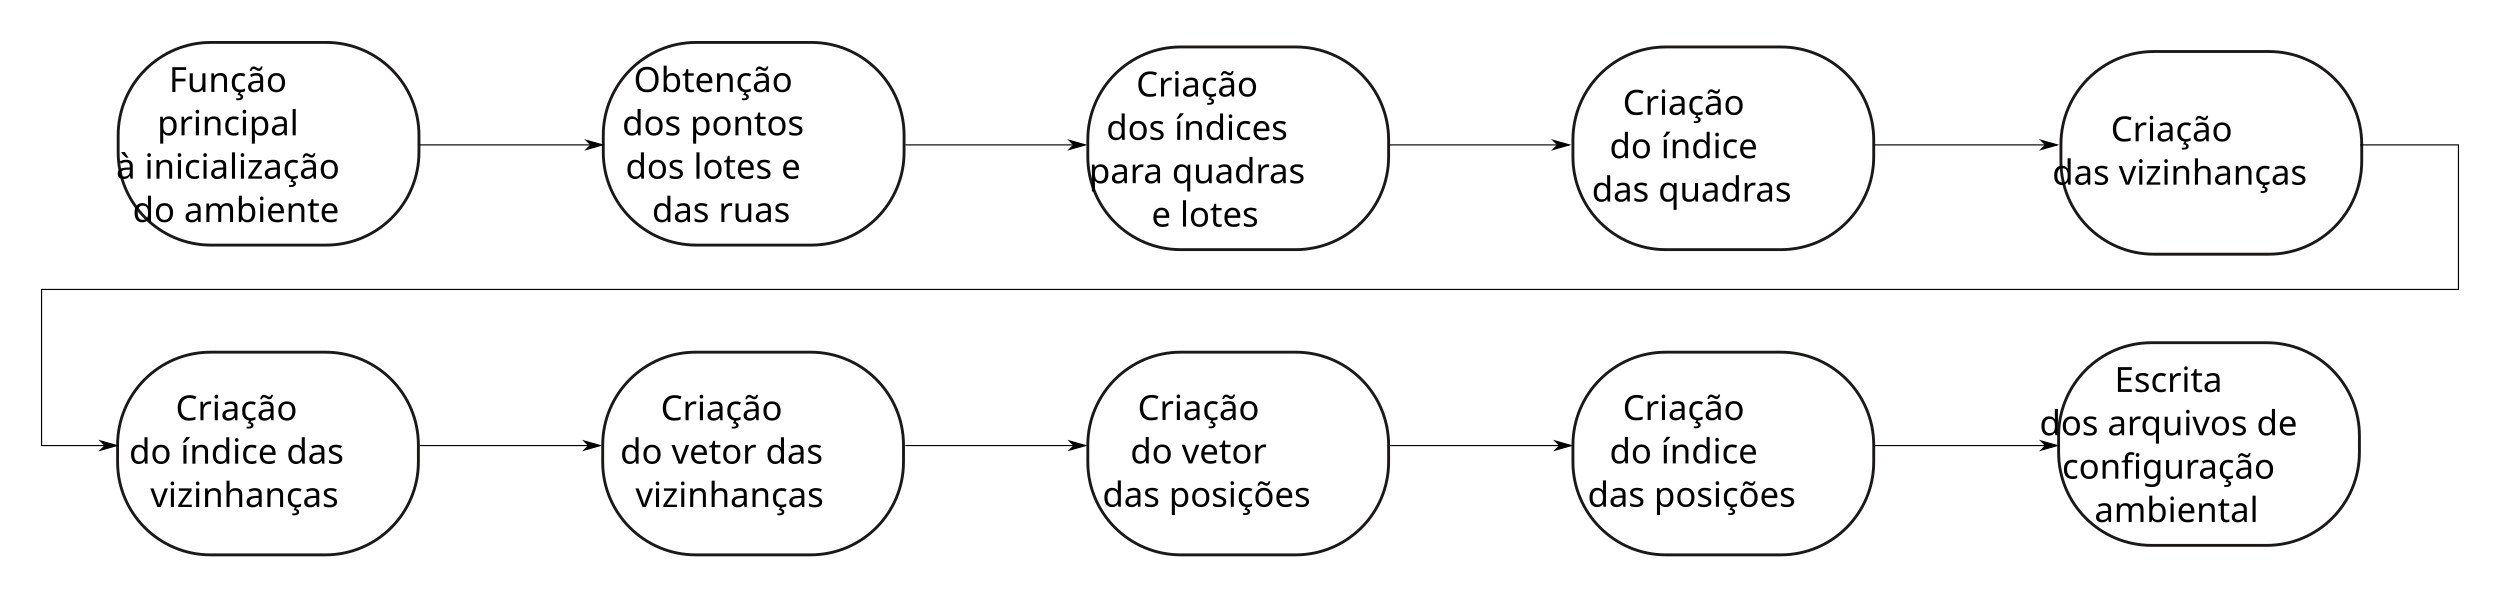
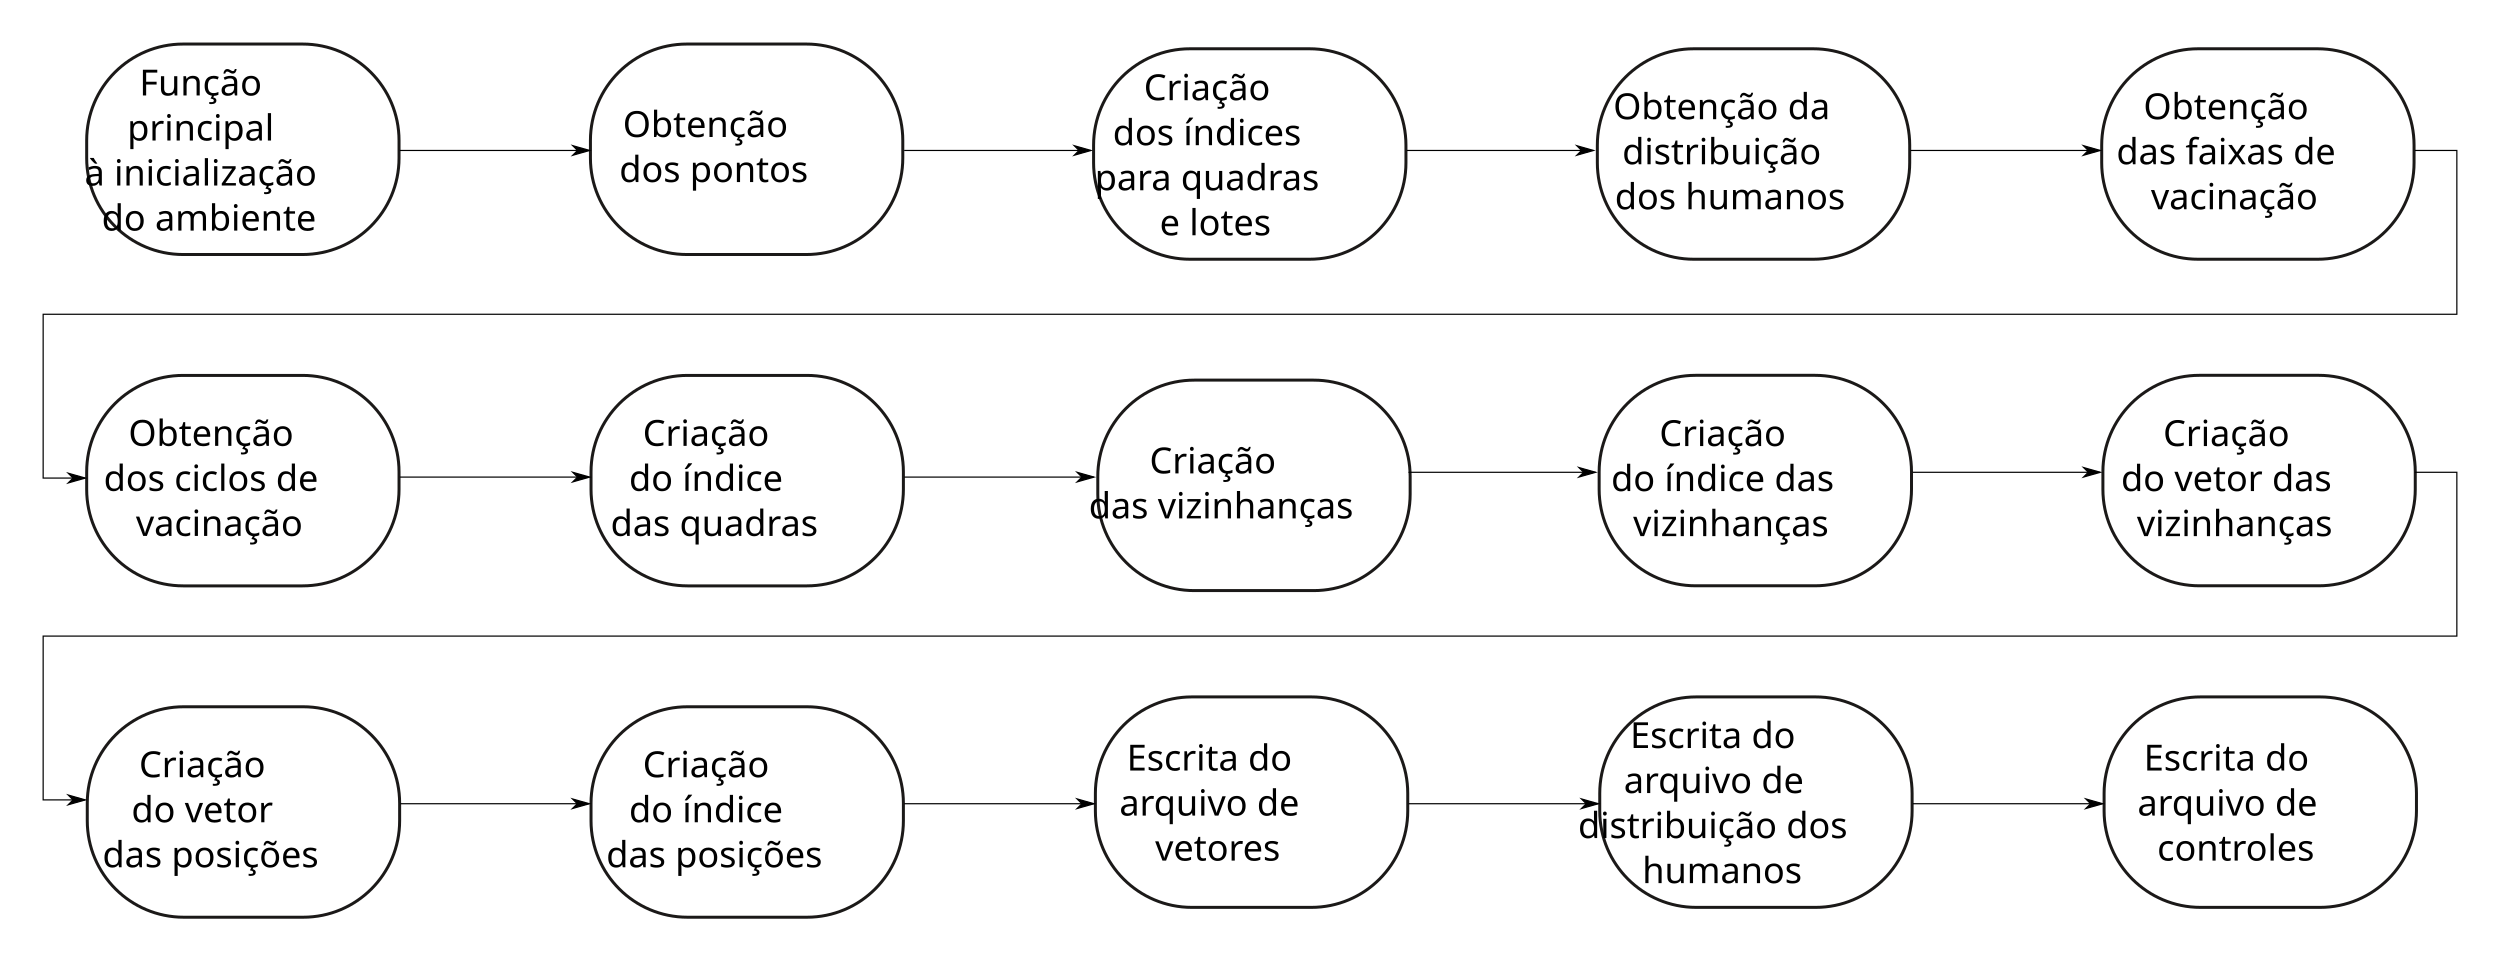
- <svg xmlns="http://www.w3.org/2000/svg" width="610.127mm" height="145.767mm" viewBox="0 0 2161.866 516.496" id="svg2" version="1.1">
+ <svg xmlns="http://www.w3.org/2000/svg" width="587.547mm" height="225.918mm" viewBox="0 0 2081.859 800.496" id="svg2" version="1.1">
  <defs id="defs4">
+     <marker orient="auto" refY="0" refX="0" id="marker9437" style="overflow:visible">
+       <path id="path9439" d="M 0,0 5,-5 -12.5,0 5,5 0,0 Z" style="fill:#000000;fill-opacity:1;fill-rule:evenodd;stroke:#000000;stroke-width:1pt;stroke-opacity:1" transform="matrix(-0.8,0,0,-0.8,-10,0)" />
+     </marker>
+     <marker style="overflow:visible" id="marker9161" refX="0" refY="0" orient="auto">
+       <path transform="matrix(-0.8,0,0,-0.8,-10,0)" style="fill:#000000;fill-opacity:1;fill-rule:evenodd;stroke:#000000;stroke-width:1pt;stroke-opacity:1" d="M 0,0 5,-5 -12.5,0 5,5 0,0 Z" id="path9163" />
+     </marker>
+     <marker orient="auto" refY="0" refX="0" id="marker5676" style="overflow:visible">
+       <path id="path5678" d="M 0,0 5,-5 -12.5,0 5,5 0,0 Z" style="fill:#000000;fill-opacity:1;fill-rule:evenodd;stroke:#000000;stroke-width:1pt;stroke-opacity:1" transform="matrix(-0.8,0,0,-0.8,-10,0)" />
+     </marker>
+     <marker orient="auto" refY="0" refX="0" id="marker5425" style="overflow:visible">
+       <path id="path5427" d="M 0,0 5,-5 -12.5,0 5,5 0,0 Z" style="fill:#000000;fill-opacity:1;fill-rule:evenodd;stroke:#000000;stroke-width:1pt;stroke-opacity:1" transform="matrix(-0.8,0,0,-0.8,-10,0)" />
+     </marker>
+     <marker orient="auto" refY="0" refX="0" id="marker4927" style="overflow:visible">
+       <path id="path4929" d="M 0,0 5,-5 -12.5,0 5,5 0,0 Z" style="fill:#000000;fill-opacity:1;fill-rule:evenodd;stroke:#000000;stroke-width:1pt;stroke-opacity:1" transform="matrix(-0.8,0,0,-0.8,-10,0)" />
+     </marker>
+     <marker orient="auto" refY="0" refX="0" id="marker4594" style="overflow:visible">
+       <path id="path4596" d="M 0,0 5,-5 -12.5,0 5,5 0,0 Z" style="fill:#000000;fill-opacity:1;fill-rule:evenodd;stroke:#000000;stroke-width:1pt;stroke-opacity:1" transform="matrix(-0.8,0,0,-0.8,-10,0)" />
+     </marker>
    <marker orient="auto" refY="0" refX="0" id="marker5680" style="overflow:visible">
      <path id="path5682" d="M 0,0 5,-5 -12.5,0 5,5 0,0 Z" style="fill:#000000;fill-opacity:1;fill-rule:evenodd;stroke:#000000;stroke-width:1pt;stroke-opacity:1" transform="matrix(-0.8,0,0,-0.8,-10,0)" />
    </marker>
    <marker orient="auto" refY="0" refX="0" id="marker5406" style="overflow:visible">
      <path id="path5408" d="M 0,0 5,-5 -12.5,0 5,5 0,0 Z" style="fill:#000000;fill-opacity:1;fill-rule:evenodd;stroke:#000000;stroke-width:1pt;stroke-opacity:1" transform="matrix(-0.8,0,0,-0.8,-10,0)" />
    </marker>
    <marker orient="auto" refY="0" refX="0" id="Arrow1Lend" style="overflow:visible">
      <path id="path4777" d="M 0,0 5,-5 -12.5,0 5,5 0,0 Z" style="fill-rule:evenodd;stroke:#000000;stroke-width:1pt" transform="matrix(-0.8,0,0,-0.8,-10,0)" />
    </marker>
    <marker style="overflow:visible" id="marker8081" refX="0" refY="0" orient="auto">
      <path transform="matrix(-0.8,0,0,-0.8,-10,0)" style="fill:#000000;fill-opacity:1;fill-rule:evenodd;stroke:#000000;stroke-width:1pt;stroke-opacity:1" d="M 0,0 5,-5 -12.5,0 5,5 0,0 Z" id="path8083" />
    </marker>
    <marker style="overflow:visible" id="marker7903" refX="0" refY="0" orient="auto">
      <path transform="matrix(-0.8,0,0,-0.8,-10,0)" style="fill:#000000;fill-opacity:1;fill-rule:evenodd;stroke:#000000;stroke-width:1pt;stroke-opacity:1" d="M 0,0 5,-5 -12.5,0 5,5 0,0 Z" id="path7905" />
    </marker>
    <marker style="overflow:visible" id="marker7731" refX="0" refY="0" orient="auto">
      <path transform="matrix(-0.8,0,0,-0.8,-10,0)" style="fill:#000000;fill-opacity:1;fill-rule:evenodd;stroke:#000000;stroke-width:1pt;stroke-opacity:1" d="M 0,0 5,-5 -12.5,0 5,5 0,0 Z" id="path7733" />
    </marker>
    <marker style="overflow:visible" id="marker7565" refX="0" refY="0" orient="auto">
      <path transform="matrix(-0.8,0,0,-0.8,-10,0)" style="fill:#000000;fill-opacity:1;fill-rule:evenodd;stroke:#000000;stroke-width:1pt;stroke-opacity:1" d="M 0,0 5,-5 -12.5,0 5,5 0,0 Z" id="path7567" />
    </marker>
    <marker style="overflow:visible" id="marker7405" refX="0" refY="0" orient="auto">
      <path transform="matrix(-0.8,0,0,-0.8,-10,0)" style="fill:#000000;fill-opacity:1;fill-rule:evenodd;stroke:#000000;stroke-width:1pt;stroke-opacity:1" d="M 0,0 5,-5 -12.5,0 5,5 0,0 Z" id="path7407" />
    </marker>
    <marker style="overflow:visible" id="marker7251" refX="0" refY="0" orient="auto">
      <path transform="matrix(-0.8,0,0,-0.8,-10,0)" style="fill:#000000;fill-opacity:1;fill-rule:evenodd;stroke:#000000;stroke-width:1pt;stroke-opacity:1" d="M 0,0 5,-5 -12.5,0 5,5 0,0 Z" id="path7253" />
    </marker>
    <marker style="overflow:visible" id="marker7103" refX="0" refY="0" orient="auto">
      <path transform="matrix(-0.8,0,0,-0.8,-10,0)" style="fill:#000000;fill-opacity:1;fill-rule:evenodd;stroke:#000000;stroke-width:1pt;stroke-opacity:1" d="M 0,0 5,-5 -12.5,0 5,5 0,0 Z" id="path7105" />
    </marker>
    <marker style="overflow:visible" id="marker6961" refX="0" refY="0" orient="auto">
      <path transform="matrix(-0.8,0,0,-0.8,-10,0)" style="fill:#000000;fill-opacity:1;fill-rule:evenodd;stroke:#000000;stroke-width:1pt;stroke-opacity:1" d="M 0,0 5,-5 -12.5,0 5,5 0,0 Z" id="path6963" />
    </marker>
    <marker style="overflow:visible" id="marker6825" refX="0" refY="0" orient="auto">
      <path transform="matrix(-0.8,0,0,-0.8,-10,0)" style="fill:#000000;fill-opacity:1;fill-rule:evenodd;stroke:#000000;stroke-width:1pt;stroke-opacity:1" d="M 0,0 5,-5 -12.5,0 5,5 0,0 Z" id="path6827" />
    </marker>
    <marker style="overflow:visible" id="marker6695" refX="0" refY="0" orient="auto">
      <path transform="matrix(-0.8,0,0,-0.8,-10,0)" style="fill:#000000;fill-opacity:1;fill-rule:evenodd;stroke:#000000;stroke-width:1pt;stroke-opacity:1" d="M 0,0 5,-5 -12.5,0 5,5 0,0 Z" id="path6697" />
    </marker>
    <marker style="overflow:visible" id="marker6571" refX="0" refY="0" orient="auto">
      <path transform="matrix(-0.8,0,0,-0.8,-10,0)" style="fill:#000000;fill-opacity:1;fill-rule:evenodd;stroke:#000000;stroke-width:1pt;stroke-opacity:1" d="M 0,0 5,-5 -12.5,0 5,5 0,0 Z" id="path6573" />
    </marker>
    <marker style="overflow:visible" id="marker6341" refX="0" refY="0" orient="auto">
      <path transform="matrix(-0.8,0,0,-0.8,-10,0)" style="fill:#000000;fill-opacity:1;fill-rule:evenodd;stroke:#000000;stroke-width:1pt;stroke-opacity:1" d="M 0,0 5,-5 -12.5,0 5,5 0,0 Z" id="path6343" />
    </marker>
    <marker style="overflow:visible" id="marker6135" refX="0" refY="0" orient="auto">
      <path transform="matrix(-0.8,0,0,-0.8,-10,0)" style="fill:#000000;fill-opacity:1;fill-rule:evenodd;stroke:#000000;stroke-width:1pt;stroke-opacity:1" d="M 0,0 5,-5 -12.5,0 5,5 0,0 Z" id="path6137" />
    </marker>
    <marker style="overflow:visible" id="marker6041" refX="0" refY="0" orient="auto">
      <path transform="matrix(-0.8,0,0,-0.8,-10,0)" style="fill:#000000;fill-opacity:1;fill-rule:evenodd;stroke:#000000;stroke-width:1pt;stroke-opacity:1" d="M 0,0 5,-5 -12.5,0 5,5 0,0 Z" id="path6043" />
    </marker>
    <marker style="overflow:visible" id="marker5953" refX="0" refY="0" orient="auto">
      <path transform="matrix(-0.8,0,0,-0.8,-10,0)" style="fill:#000000;fill-opacity:1;fill-rule:evenodd;stroke:#000000;stroke-width:1pt;stroke-opacity:1" d="M 0,0 5,-5 -12.5,0 5,5 0,0 Z" id="path5955" />
    </marker>
    <marker style="overflow:visible" id="marker5871" refX="0" refY="0" orient="auto">
      <path transform="matrix(-0.8,0,0,-0.8,-10,0)" style="fill:#000000;fill-opacity:1;fill-rule:evenodd;stroke:#000000;stroke-width:1pt;stroke-opacity:1" d="M 0,0 5,-5 -12.5,0 5,5 0,0 Z" id="path5873" />
    </marker>
    <marker style="overflow:visible" id="marker5795" refX="0" refY="0" orient="auto">
      <path transform="matrix(-0.8,0,0,-0.8,-10,0)" style="fill:#000000;fill-opacity:1;fill-rule:evenodd;stroke:#000000;stroke-width:1pt;stroke-opacity:1" d="M 0,0 5,-5 -12.5,0 5,5 0,0 Z" id="path5797" />
    </marker>
    <marker style="overflow:visible" id="marker5725" refX="0" refY="0" orient="auto">
      <path transform="matrix(-0.8,0,0,-0.8,-10,0)" style="fill:#000000;fill-opacity:1;fill-rule:evenodd;stroke:#000000;stroke-width:1pt;stroke-opacity:1" d="M 0,0 5,-5 -12.5,0 5,5 0,0 Z" id="path5727" />
    </marker>
    <marker style="overflow:visible" id="marker5661" refX="0" refY="0" orient="auto">
      <path transform="matrix(-0.8,0,0,-0.8,-10,0)" style="fill:#000000;fill-opacity:1;fill-rule:evenodd;stroke:#000000;stroke-width:1pt;stroke-opacity:1" d="M 0,0 5,-5 -12.5,0 5,5 0,0 Z" id="path5663" />
    </marker>
    <marker style="overflow:visible" id="marker5603" refX="0" refY="0" orient="auto">
      <path transform="matrix(-0.8,0,0,-0.8,-10,0)" style="fill:#000000;fill-opacity:1;fill-rule:evenodd;stroke:#000000;stroke-width:1pt;stroke-opacity:1" d="M 0,0 5,-5 -12.5,0 5,5 0,0 Z" id="path5605" />
    </marker>
    <marker style="overflow:visible" id="marker5551" refX="0" refY="0" orient="auto">
      <path transform="matrix(-0.8,0,0,-0.8,-10,0)" style="fill:#000000;fill-opacity:1;fill-rule:evenodd;stroke:#000000;stroke-width:1pt;stroke-opacity:1" d="M 0,0 5,-5 -12.5,0 5,5 0,0 Z" id="path5553" />
    </marker>
    <marker style="overflow:visible" id="marker5505" refX="0" refY="0" orient="auto">
      <path transform="matrix(-0.8,0,0,-0.8,-10,0)" style="fill:#000000;fill-opacity:1;fill-rule:evenodd;stroke:#000000;stroke-width:1pt;stroke-opacity:1" d="M 0,0 5,-5 -12.5,0 5,5 0,0 Z" id="path5507" />
    </marker>
    <marker style="overflow:visible" id="marker5465" refX="0" refY="0" orient="auto">
      <path transform="matrix(-0.8,0,0,-0.8,-10,0)" style="fill:#000000;fill-opacity:1;fill-rule:evenodd;stroke:#000000;stroke-width:1pt;stroke-opacity:1" d="M 0,0 5,-5 -12.5,0 5,5 0,0 Z" id="path5467" />
    </marker>
    <marker style="overflow:visible" id="marker5431" refX="0" refY="0" orient="auto">
      <path transform="matrix(-0.8,0,0,-0.8,-10,0)" style="fill:#000000;fill-opacity:1;fill-rule:evenodd;stroke:#000000;stroke-width:1pt;stroke-opacity:1" d="M 0,0 5,-5 -12.5,0 5,5 0,0 Z" id="path5433" />
    </marker>
    <marker style="overflow:visible" id="marker5403" refX="0" refY="0" orient="auto">
      <path transform="matrix(-0.8,0,0,-0.8,-10,0)" style="fill:#000000;fill-opacity:1;fill-rule:evenodd;stroke:#000000;stroke-width:1pt;stroke-opacity:1" d="M 0,0 5,-5 -12.5,0 5,5 0,0 Z" id="path5405" />
    </marker>
    <marker style="overflow:visible" id="marker5381" refX="0" refY="0" orient="auto">
      <path transform="matrix(-0.8,0,0,-0.8,-10,0)" style="fill:#000000;fill-opacity:1;fill-rule:evenodd;stroke:#000000;stroke-width:1pt;stroke-opacity:1" d="M 0,0 5,-5 -12.5,0 5,5 0,0 Z" id="path5383" />
    </marker>
  </defs>
-   <g id="layer1" transform="translate(49.5893,450.0672)">
+   <g id="layer1" transform="translate(19.58579,450.0673)">
    <text xml:space="preserve" style="font-style:normal;font-weight:normal;font-size:30px;line-height:125%;font-family:sans-serif;text-align:center;letter-spacing:0px;word-spacing:0px;writing-mode:lr-tb;text-anchor:middle;fill:#000000;fill-opacity:1;stroke:none;stroke-width:1px;stroke-linecap:butt;stroke-linejoin:miter;stroke-opacity:1" x="109.602" y="131.608" id="text4138">
      <tspan id="tspan4140" x="109.602" y="131.608" />
    </text>
    <g id="g4633" transform="translate(-21.1493,-496)">
      <rect ry="80.307" y="82.616" x="73.741" height="175.261" width="260.114" id="rect4136" style="fill:none;fill-opacity:1;stroke:#1b1918;stroke-width:2.5;stroke-linecap:butt;stroke-linejoin:bevel;stroke-miterlimit:4;stroke-dasharray:none;stroke-dashoffset:0;stroke-opacity:1" />
      <text id="text4142" y="125.437" x="202.897" style="font-style:normal;font-weight:normal;font-size:30px;line-height:125%;font-family:sans-serif;text-align:center;letter-spacing:0px;word-spacing:0px;writing-mode:lr-tb;text-anchor:middle;fill:#000000;fill-opacity:1;stroke:none;stroke-width:1px;stroke-linecap:butt;stroke-linejoin:miter;stroke-opacity:1" xml:space="preserve">
        <tspan y="125.437" x="207.673" id="tspan4144">Função </tspan>
        <tspan id="tspan4150" y="162.937" x="207.673">principal </tspan>
        <tspan id="tspan4146" y="200.437" x="207.673">à inicialização </tspan>
        <tspan id="tspan4148" y="237.937" x="202.897">do ambiente</tspan>
      </text>
    </g>
    <g id="g4641" transform="translate(-1.649223,-496)">
      <rect style="fill:none;fill-opacity:1;stroke:#1b1918;stroke-width:2.5;stroke-linecap:butt;stroke-linejoin:bevel;stroke-miterlimit:4;stroke-dasharray:none;stroke-dashoffset:0;stroke-opacity:1" id="rect4152" width="260.114" height="175.261" x="473.741" y="82.616" ry="80.307" />
-       <text xml:space="preserve" style="font-style:normal;font-weight:normal;font-size:30px;line-height:125%;font-family:sans-serif;text-align:center;letter-spacing:0px;word-spacing:0px;writing-mode:lr-tb;text-anchor:middle;fill:#000000;fill-opacity:1;stroke:none;stroke-width:1px;stroke-linecap:butt;stroke-linejoin:miter;stroke-opacity:1" x="602.971" y="125.437" id="text4154">
-         <tspan x="607.746" y="125.437" id="tspan4162">Obtenção </tspan>
-         <tspan id="tspan4173" x="607.746" y="162.937">dos pontos </tspan>
-         <tspan id="tspan4177" x="607.746" y="200.437">dos lotes e </tspan>
-         <tspan id="tspan4181" x="602.971" y="237.937">das ruas</tspan>
+       <text xml:space="preserve" style="font-style:normal;font-weight:normal;font-size:30px;line-height:125%;font-family:sans-serif;text-align:center;letter-spacing:0px;word-spacing:0px;writing-mode:lr-tb;text-anchor:middle;fill:#000000;fill-opacity:1;stroke:none;stroke-width:1px;stroke-linecap:butt;stroke-linejoin:miter;stroke-opacity:1" x="603.71" y="160.029" id="text4154">
+         <tspan x="608.486" y="160.029" id="tspan4162">Obtenção </tspan>
+         <tspan id="tspan4181" x="603.71" y="197.529">dos pontos</tspan>
      </text>
    </g>
    <flowRoot xml:space="preserve" id="flowRoot4283" style="font-style:normal;font-weight:normal;font-size:30px;line-height:125%;font-family:sans-serif;text-align:center;letter-spacing:0px;word-spacing:0px;writing-mode:lr-tb;text-anchor:middle;fill:#000000;fill-opacity:1;stroke:none;stroke-width:1px;stroke-linecap:butt;stroke-linejoin:miter;stroke-opacity:1">
      <flowRegion id="flowRegion4285">
        <rect id="rect4287" width="486.894" height="332.34" x="2272.843" y="38.169" />
      </flowRegion>
      <flowPara id="flowPara4289" />
    </flowRoot>
    <g id="g4690" transform="translate(817.3508,-752.066)">
      <rect ry="80.307" y="342.616" x="73.741" height="175.261" width="260.114" id="rect4299" style="fill:none;fill-opacity:1;stroke:#1b1918;stroke-width:2.5;stroke-linecap:butt;stroke-linejoin:bevel;stroke-miterlimit:4;stroke-dasharray:none;stroke-dashoffset:0;stroke-opacity:1" />
      <text id="text4301" y="385.437" x="202.436" style="font-style:normal;font-weight:normal;font-size:30px;line-height:125%;font-family:sans-serif;text-align:center;letter-spacing:0px;word-spacing:0px;writing-mode:lr-tb;text-anchor:middle;fill:#000000;fill-opacity:1;stroke:none;stroke-width:1px;stroke-linecap:butt;stroke-linejoin:miter;stroke-opacity:1" xml:space="preserve">
        <tspan y="385.437" x="207.211" id="tspan4309">Criação </tspan>
        <tspan id="tspan4318" y="422.937" x="207.211">dos índices </tspan>
        <tspan id="tspan4320" y="460.437" x="207.211">para quadras </tspan>
        <tspan id="tspan4322" y="497.937" x="202.436">e lotes</tspan>
      </text>
    </g>
-     <g id="g4698" transform="translate(816.8508,-752.066)">
+     <g id="g4698" transform="translate(-21.1492,-480.066)">
      <rect style="fill:none;fill-opacity:1;stroke:#1b1918;stroke-width:2.5;stroke-linecap:butt;stroke-linejoin:bevel;stroke-miterlimit:4;stroke-dasharray:none;stroke-dashoffset:0;stroke-opacity:1" id="rect4336" width="260.114" height="175.261" x="493.741" y="342.616" ry="80.307" />
      <text xml:space="preserve" style="font-style:normal;font-weight:normal;font-size:30px;line-height:125%;font-family:sans-serif;text-align:center;letter-spacing:0px;word-spacing:0px;writing-mode:lr-tb;text-anchor:middle;fill:#000000;fill-opacity:1;stroke:none;stroke-width:1px;stroke-linecap:butt;stroke-linejoin:miter;stroke-opacity:1" x="623.71" y="401.279" id="text4338">
        <tspan id="tspan4340" x="628.486" y="401.279">Criação </tspan>
        <tspan x="628.486" y="438.779" id="tspan4346">do índice </tspan>
        <tspan id="tspan4353" x="623.71" y="476.279">das quadras</tspan>
      </text>
    </g>
    <flowRoot xml:space="preserve" id="flowRoot4377" style="font-style:normal;font-weight:normal;font-size:30px;line-height:125%;font-family:sans-serif;text-align:center;letter-spacing:0px;word-spacing:0px;writing-mode:lr-tb;text-anchor:middle;fill:#000000;fill-opacity:1;stroke:none;stroke-width:1px;stroke-linecap:butt;stroke-linejoin:miter;stroke-opacity:1">
      <flowRegion id="flowRegion4379">
        <rect id="rect4381" width="431.335" height="290.924" x="1154.604" y="267.474" />
      </flowRegion>
      <flowPara id="flowPara4383" />
    </flowRoot>
-     <g id="g4705" transform="translate(878.8508,-748.132)">
+     <g id="g4705" transform="translate(40.85077,-476.132)">
      <rect ry="80.307" y="342.616" x="853.741" height="175.261" width="260.114" id="rect4355" style="fill:none;fill-opacity:1;stroke:#1b1918;stroke-width:2.5;stroke-linecap:butt;stroke-linejoin:bevel;stroke-miterlimit:4;stroke-dasharray:none;stroke-dashoffset:0;stroke-opacity:1" />
      <text id="text4357" y="420.256" x="983.71" style="font-style:normal;font-weight:normal;font-size:30px;line-height:125%;font-family:sans-serif;text-align:center;letter-spacing:0px;word-spacing:0px;writing-mode:lr-tb;text-anchor:middle;fill:#000000;fill-opacity:1;stroke:none;stroke-width:1px;stroke-linecap:butt;stroke-linejoin:miter;stroke-opacity:1" xml:space="preserve">
        <tspan y="420.256" x="988.486" id="tspan4359">Criação </tspan>
        <tspan y="457.756" x="983.71" id="tspan4363">das vizinhanças</tspan>
      </text>
    </g>
-     <rect ry="80.307" y="-145.516" x="52.092" height="175.261" width="260.114" id="rect4367" style="fill:none;fill-opacity:1;stroke:#1b1918;stroke-width:2.5;stroke-linecap:butt;stroke-linejoin:bevel;stroke-miterlimit:4;stroke-dasharray:none;stroke-dashoffset:0;stroke-opacity:1" />
-     <text id="text4369" y="-86.626" x="181.321" style="font-style:normal;font-weight:normal;font-size:30px;line-height:125%;font-family:sans-serif;text-align:center;letter-spacing:0px;word-spacing:0px;writing-mode:lr-tb;text-anchor:middle;fill:#000000;fill-opacity:1;stroke:none;stroke-width:1px;stroke-linecap:butt;stroke-linejoin:miter;stroke-opacity:1" xml:space="preserve">
-       <tspan y="-86.626" x="186.097" id="tspan4371">Criação </tspan>
-       <tspan y="-49.126" x="186.097" id="tspan4375">do índice das </tspan>
-       <tspan y="-11.626" x="181.321" id="tspan4594">vizinhanças</tspan>
-     </text>
-     <rect style="fill:none;fill-opacity:1;stroke:#1b1918;stroke-width:2.5;stroke-linecap:butt;stroke-linejoin:bevel;stroke-miterlimit:4;stroke-dasharray:none;stroke-dashoffset:0;stroke-opacity:1" id="rect4385" width="260.114" height="175.261" x="471.592" y="-145.516" ry="80.307" />
-     <text xml:space="preserve" style="font-style:normal;font-weight:normal;font-size:30px;line-height:125%;font-family:sans-serif;text-align:center;letter-spacing:0px;word-spacing:0px;writing-mode:lr-tb;text-anchor:middle;fill:#000000;fill-opacity:1;stroke:none;stroke-width:1px;stroke-linecap:butt;stroke-linejoin:miter;stroke-opacity:1" x="600.821" y="-86.626" id="text4387">
-       <tspan id="tspan4389" x="605.597" y="-86.626">Criação </tspan>
-       <tspan x="605.597" y="-49.126" id="tspan4397">do vetor das </tspan>
-       <tspan x="600.821" y="-11.626" id="tspan4601">vizinhanças</tspan>
-     </text>
-     <g id="g4725" transform="translate(-1082.649,-488.132)">
+     <rect ry="80.307" y="-137.516" x="1312.092" height="175.261" width="260.114" id="rect4367" style="fill:none;fill-opacity:1;stroke:#1b1918;stroke-width:2.5;stroke-linecap:butt;stroke-linejoin:bevel;stroke-miterlimit:4;stroke-dasharray:none;stroke-dashoffset:0;stroke-opacity:1" />
+     <text id="text4369" y="-78.626" x="1441.321" style="font-style:normal;font-weight:normal;font-size:30px;line-height:125%;font-family:sans-serif;text-align:center;letter-spacing:0px;word-spacing:0px;writing-mode:lr-tb;text-anchor:middle;fill:#000000;fill-opacity:1;stroke:none;stroke-width:1px;stroke-linecap:butt;stroke-linejoin:miter;stroke-opacity:1" xml:space="preserve">
+       <tspan y="-78.626" x="1446.097" id="tspan4371">Criação </tspan>
+       <tspan y="-41.126" x="1446.097" id="tspan4375">do índice das </tspan>
+       <tspan y="-3.626" x="1441.321" id="tspan4594">vizinhanças</tspan>
+     </text>
+     <rect style="fill:none;fill-opacity:1;stroke:#1b1918;stroke-width:2.5;stroke-linecap:butt;stroke-linejoin:bevel;stroke-miterlimit:4;stroke-dasharray:none;stroke-dashoffset:0;stroke-opacity:1" id="rect4385" width="260.114" height="175.261" x="1731.592" y="-137.516" ry="80.307" />
+     <text xml:space="preserve" style="font-style:normal;font-weight:normal;font-size:30px;line-height:125%;font-family:sans-serif;text-align:center;letter-spacing:0px;word-spacing:0px;writing-mode:lr-tb;text-anchor:middle;fill:#000000;fill-opacity:1;stroke:none;stroke-width:1px;stroke-linecap:butt;stroke-linejoin:miter;stroke-opacity:1" x="1860.821" y="-78.626" id="text4387">
+       <tspan id="tspan4389" x="1865.597" y="-78.626">Criação </tspan>
+       <tspan x="1865.597" y="-41.126" id="tspan4397">do vetor das </tspan>
+       <tspan x="1860.821" y="-3.626" id="tspan4601">vizinhanças</tspan>
+     </text>
+     <g id="g4725" transform="translate(-1920.649,-204.132)">
      <rect style="fill:none;fill-opacity:1;stroke:#1b1918;stroke-width:2.5;stroke-linecap:butt;stroke-linejoin:bevel;stroke-miterlimit:4;stroke-dasharray:none;stroke-dashoffset:0;stroke-opacity:1" id="rect4399" width="260.114" height="175.261" x="1973.741" y="342.616" ry="80.307" />
      <text xml:space="preserve" style="font-style:normal;font-weight:normal;font-size:30px;line-height:125%;font-family:sans-serif;text-align:center;letter-spacing:0px;word-spacing:0px;writing-mode:lr-tb;text-anchor:middle;fill:#000000;fill-opacity:1;stroke:none;stroke-width:1px;stroke-linecap:butt;stroke-linejoin:miter;stroke-opacity:1" x="2103.71" y="401.279" id="text4401">
        <tspan id="tspan4403" x="2108.486" y="401.279">Criação </tspan>
        <tspan id="tspan4405" x="2108.486" y="438.779">do vetor </tspan>
        <tspan x="2103.71" y="476.279" id="tspan4407">das posições</tspan>
      </text>
    </g>
-     <g id="g4732" transform="translate(-1023.149,-488.132)">
+     <g id="g4732" transform="translate(-1861.149,-204.132)">
      <rect ry="80.307" y="342.616" x="2333.741" height="175.261" width="260.114" id="rect4409" style="fill:none;fill-opacity:1;stroke:#1b1918;stroke-width:2.5;stroke-linecap:butt;stroke-linejoin:bevel;stroke-miterlimit:4;stroke-dasharray:none;stroke-dashoffset:0;stroke-opacity:1" />
      <text id="text4411" y="401.279" x="2463.71" style="font-style:normal;font-weight:normal;font-size:30px;line-height:125%;font-family:sans-serif;text-align:center;letter-spacing:0px;word-spacing:0px;writing-mode:lr-tb;text-anchor:middle;fill:#000000;fill-opacity:1;stroke:none;stroke-width:1px;stroke-linecap:butt;stroke-linejoin:miter;stroke-opacity:1" xml:space="preserve">
        <tspan y="401.279" x="2468.486" id="tspan4413">Criação </tspan>
        <tspan y="438.779" x="2468.486" id="tspan4415">do índice </tspan>
        <tspan id="tspan4417" y="476.279" x="2463.71">das posições</tspan>
      </text>
    </g>
-     <g id="g4838" transform="translate(-268.2858,-1042)">
+     <g id="g4838" transform="translate(-1106.286,-758)">
      <rect ry="80.307" y="888.286" x="1998.878" height="175.261" width="260.114" id="rect4606" style="fill:none;fill-opacity:1;stroke:#1b1918;stroke-width:2.5;stroke-linecap:butt;stroke-linejoin:bevel;stroke-miterlimit:4;stroke-dasharray:none;stroke-dashoffset:0;stroke-opacity:1" />
-       <text id="text4608" y="930.851" x="2128.107" style="font-style:normal;font-weight:normal;font-size:30px;line-height:125%;font-family:sans-serif;text-align:center;letter-spacing:0px;word-spacing:0px;writing-mode:lr-tb;text-anchor:middle;fill:#000000;fill-opacity:1;stroke:none;stroke-width:1px;stroke-linecap:butt;stroke-linejoin:miter;stroke-opacity:1" xml:space="preserve">
-         <tspan y="930.851" x="2132.883" id="tspan4616">Escrita </tspan>
-         <tspan id="tspan4627" y="968.351" x="2132.883">dos arquivos de </tspan>
-         <tspan id="tspan4629" y="1005.851" x="2132.883">configuração </tspan>
-         <tspan id="tspan4631" y="1043.351" x="2128.107">ambiental</tspan>
+       <text id="text4608" y="949.601" x="2128.034" style="font-style:normal;font-weight:normal;font-size:30px;line-height:125%;font-family:sans-serif;text-align:center;letter-spacing:0px;word-spacing:0px;writing-mode:lr-tb;text-anchor:middle;fill:#000000;fill-opacity:1;stroke:none;stroke-width:1px;stroke-linecap:butt;stroke-linejoin:miter;stroke-opacity:1" xml:space="preserve">
+         <tspan id="tspan4631" y="949.601" x="2132.809">Escrita do </tspan>
+         <tspan y="987.101" x="2132.809" id="tspan5421">arquivo de </tspan>
+         <tspan y="1024.601" x="2128.034" id="tspan5423">vetores</tspan>
      </text>
    </g>
    <path style="fill:none;fill-rule:evenodd;stroke:#000000;stroke-width:0.994px;stroke-linecap:butt;stroke-linejoin:miter;stroke-opacity:1;marker-end:url(#marker7903)" d="m 313.344,-324.77 157.98,0" id="path5043" />
    <path id="path5045" d="m 733.344,-324.77 155.508,0" style="fill:none;fill-rule:evenodd;stroke:#000000;stroke-width:0.986px;stroke-linecap:butt;stroke-linejoin:miter;stroke-opacity:1;marker-end:url(#marker7731)" />
    <path style="fill:none;fill-rule:evenodd;stroke:#000000;stroke-width:0.986px;stroke-linecap:butt;stroke-linejoin:miter;stroke-opacity:1;marker-end:url(#marker7565)" d="m 1151.829,-324.77 155.5,0" id="path5047" />
-     <path id="path5049" d="m 1571.344,-324.77 157.98,0" style="fill:none;fill-rule:evenodd;stroke:#000000;stroke-width:0.994px;stroke-linecap:butt;stroke-linejoin:miter;stroke-opacity:1;marker-end:url(#marker7405)" />
-     <path id="path5051" d="m 313.344,-64.77 155.982,0" style="fill:none;fill-rule:evenodd;stroke:#000000;stroke-width:0.987px;stroke-linecap:butt;stroke-linejoin:miter;stroke-opacity:1;marker-end:url(#marker7103)" />
-     <path style="fill:none;fill-rule:evenodd;stroke:#000000;stroke-width:0.987px;stroke-linecap:butt;stroke-linejoin:miter;stroke-opacity:1;marker-end:url(#marker6961)" d="m 733.344,-64.77 155.733,0" id="path5053" />
-     <path id="path5055" d="m 1151.829,-64.77 157.248,0" style="fill:none;fill-rule:evenodd;stroke:#000000;stroke-width:0.991px;stroke-linecap:butt;stroke-linejoin:miter;stroke-opacity:1;marker-end:url(#marker6825)" />
-     <path style="fill:none;fill-rule:evenodd;stroke:#000000;stroke-width:0.994px;stroke-linecap:butt;stroke-linejoin:miter;stroke-opacity:1;marker-end:url(#marker6695)" d="m 1571.344,-64.77 157.98,0" id="path5057" />
-     <path style="fill:none;fill-rule:evenodd;stroke:#000000;stroke-width:1px;stroke-linecap:butt;stroke-linejoin:miter;stroke-opacity:1;marker-end:url(#marker7251)" d="m 1991.344,-324.77 85,0 0,125 -2090,0 0,135 65,0" id="path5091" />
+     <path id="path5049" d="m 733.344,-52.77 157.98,0" style="fill:none;fill-rule:evenodd;stroke:#000000;stroke-width:0.994px;stroke-linecap:butt;stroke-linejoin:miter;stroke-opacity:1;marker-end:url(#marker7405)" />
+     <path id="path5051" d="m 1573.344,-56.77 155.982,0" style="fill:none;fill-rule:evenodd;stroke:#000000;stroke-width:0.987px;stroke-linecap:butt;stroke-linejoin:miter;stroke-opacity:1;marker-end:url(#marker7103)" />
+     <path style="fill:none;fill-rule:evenodd;stroke:#000000;stroke-width:0.987px;stroke-linecap:butt;stroke-linejoin:miter;stroke-opacity:1;marker-end:url(#marker6961)" d="m 1153.344,-56.77 155.733,0" id="path5053" />
+     <path id="path5055" d="m 313.829,219.23 157.248,0" style="fill:none;fill-rule:evenodd;stroke:#000000;stroke-width:0.991px;stroke-linecap:butt;stroke-linejoin:miter;stroke-opacity:1;marker-end:url(#marker6825)" />
+     <path style="fill:none;fill-rule:evenodd;stroke:#000000;stroke-width:0.994px;stroke-linecap:butt;stroke-linejoin:miter;stroke-opacity:1;marker-end:url(#marker6695)" d="m 733.344,219.23 157.98,0" id="path5057" />
+     <rect style="fill:none;fill-opacity:1;stroke:#1b1918;stroke-width:2.5;stroke-linecap:butt;stroke-linejoin:bevel;stroke-miterlimit:4;stroke-dasharray:none;stroke-dashoffset:0;stroke-opacity:1" id="rect4906" width="260.114" height="175.261" x="1310.592" y="-409.45" ry="80.307" />
+     <text xml:space="preserve" style="font-style:normal;font-weight:normal;font-size:30px;line-height:125%;font-family:sans-serif;text-align:center;letter-spacing:0px;word-spacing:0px;writing-mode:lr-tb;text-anchor:middle;fill:#000000;fill-opacity:1;stroke:none;stroke-width:1px;stroke-linecap:butt;stroke-linejoin:miter;stroke-opacity:1" x="1440.561" y="-350.787" id="text4908">
+       <tspan id="tspan4914" x="1445.336" y="-350.787">Obtenção da </tspan>
+       <tspan id="tspan4923" x="1445.336" y="-313.287">distribuição </tspan>
+       <tspan id="tspan4925" x="1440.561" y="-275.787">dos humanos</tspan>
+     </text>
+     <rect ry="80.307" y="-409.45" x="1730.592" height="175.261" width="260.114" id="rect5129" style="fill:none;fill-opacity:1;stroke:#1b1918;stroke-width:2.5;stroke-linecap:butt;stroke-linejoin:bevel;stroke-miterlimit:4;stroke-dasharray:none;stroke-dashoffset:0;stroke-opacity:1" />
+     <text id="text5131" y="-350.787" x="1860.561" style="font-style:normal;font-weight:normal;font-size:30px;line-height:125%;font-family:sans-serif;text-align:center;letter-spacing:0px;word-spacing:0px;writing-mode:lr-tb;text-anchor:middle;fill:#000000;fill-opacity:1;stroke:none;stroke-width:1px;stroke-linecap:butt;stroke-linejoin:miter;stroke-opacity:1" xml:space="preserve">
+       <tspan y="-350.787" x="1865.337" id="tspan5137">Obtenção </tspan>
+       <tspan id="tspan5146" y="-313.287" x="1865.337">das faixas de </tspan>
+       <tspan id="tspan5148" y="-275.787" x="1860.561">vacinação</tspan>
+     </text>
+     <rect style="fill:none;fill-opacity:1;stroke:#1b1918;stroke-width:2.5;stroke-linecap:butt;stroke-linejoin:bevel;stroke-miterlimit:4;stroke-dasharray:none;stroke-dashoffset:0;stroke-opacity:1" id="rect5352" width="260.114" height="175.261" x="52.592" y="-137.45" ry="80.307" />
+     <text xml:space="preserve" style="font-style:normal;font-weight:normal;font-size:30px;line-height:125%;font-family:sans-serif;text-align:center;letter-spacing:0px;word-spacing:0px;writing-mode:lr-tb;text-anchor:middle;fill:#000000;fill-opacity:1;stroke:none;stroke-width:1px;stroke-linecap:butt;stroke-linejoin:miter;stroke-opacity:1" x="182.561" y="-78.787" id="text5354">
+       <tspan x="187.337" y="-78.787" id="tspan5360">Obtenção </tspan>
+       <tspan id="tspan5369" x="187.337" y="-41.287">dos ciclos de </tspan>
+       <tspan id="tspan5371" x="182.561" y="-3.787">vacinação</tspan>
+     </text>
+     <path style="fill:none;fill-rule:evenodd;stroke:#000000;stroke-width:0.994px;stroke-linecap:butt;stroke-linejoin:miter;stroke-opacity:1;marker-end:url(#marker4927)" d="m 1571.344,-324.77 157.98,0" id="path4916" />
+     <path style="fill:none;fill-rule:evenodd;stroke:#000000;stroke-width:0.994px;stroke-linecap:butt;stroke-linejoin:miter;stroke-opacity:1;marker-end:url(#marker5676)" d="m 313.344,-52.77 157.98,0" id="path5362" />
+     <g transform="translate(-686.2858,-758)" id="g5383">
+       <rect style="fill:none;fill-opacity:1;stroke:#1b1918;stroke-width:2.5;stroke-linecap:butt;stroke-linejoin:bevel;stroke-miterlimit:4;stroke-dasharray:none;stroke-dashoffset:0;stroke-opacity:1" id="rect5385" width="260.114" height="175.261" x="1998.878" y="888.286" ry="80.307" />
+       <text xml:space="preserve" style="font-style:normal;font-weight:normal;font-size:30px;line-height:125%;font-family:sans-serif;text-align:center;letter-spacing:0px;word-spacing:0px;writing-mode:lr-tb;text-anchor:middle;fill:#000000;fill-opacity:1;stroke:none;stroke-width:1px;stroke-linecap:butt;stroke-linejoin:miter;stroke-opacity:1" x="2128.107" y="930.851" id="text5387">
+         <tspan x="2128.107" y="930.851" id="tspan5395">Escrita do</tspan>
+         <tspan x="2132.883" y="968.351" id="tspan5648">arquivo de </tspan>
+         <tspan x="2128.107" y="1005.851" id="tspan5652">distribuição dos</tspan>
+         <tspan x="2128.107" y="1043.351" id="tspan5656">humanos</tspan>
+       </text>
+     </g>
+     <path id="path5397" d="m 1153.344,219.23 157.98,0" style="fill:none;fill-rule:evenodd;stroke:#000000;stroke-width:0.994px;stroke-linecap:butt;stroke-linejoin:miter;stroke-opacity:1;marker-end:url(#marker6695)" />
+     <rect style="fill:none;fill-opacity:1;stroke:#1b1918;stroke-width:2.5;stroke-linecap:butt;stroke-linejoin:bevel;stroke-miterlimit:4;stroke-dasharray:none;stroke-dashoffset:0;stroke-opacity:1" id="rect5401" width="260.114" height="175.261" x="1732.592" y="130.286" ry="80.307" />
+     <text xml:space="preserve" style="font-style:normal;font-weight:normal;font-size:30px;line-height:125%;font-family:sans-serif;text-align:center;letter-spacing:0px;word-spacing:0px;writing-mode:lr-tb;text-anchor:middle;fill:#000000;fill-opacity:1;stroke:none;stroke-width:1px;stroke-linecap:butt;stroke-linejoin:miter;stroke-opacity:1" x="1861.748" y="191.601" id="text5403">
+       <tspan x="1861.748" y="191.601" id="tspan5411">Escrita do</tspan>
+       <tspan id="tspan5667" x="1866.523" y="229.101">arquivo de </tspan>
+       <tspan id="tspan5669" x="1861.748" y="266.601">controles</tspan>
+     </text>
+     <path style="fill:none;fill-rule:evenodd;stroke:#000000;stroke-width:0.994px;stroke-linecap:butt;stroke-linejoin:miter;stroke-opacity:1;marker-end:url(#marker5425)" d="m 1573.344,219.23 157.98,0" id="path5413" />
+     <path style="fill:none;fill-rule:evenodd;stroke:#000000;stroke-width:1.005px;stroke-linecap:butt;stroke-linejoin:miter;stroke-opacity:1;marker-end:url(#marker9161)" d="m 1991.338,-324.771 35,0 0,136.406 -2009.988,0 0,136.406 35,0" id="path9153" />
+     <path id="path9435" d="m 1991.338,-56.771 35,0 0,136.406 -2009.988,0 0,136.406 35,0" style="fill:none;fill-rule:evenodd;stroke:#000000;stroke-width:1.005px;stroke-linecap:butt;stroke-linejoin:miter;stroke-opacity:1;marker-end:url(#marker9437)" />
  </g>
</svg>
